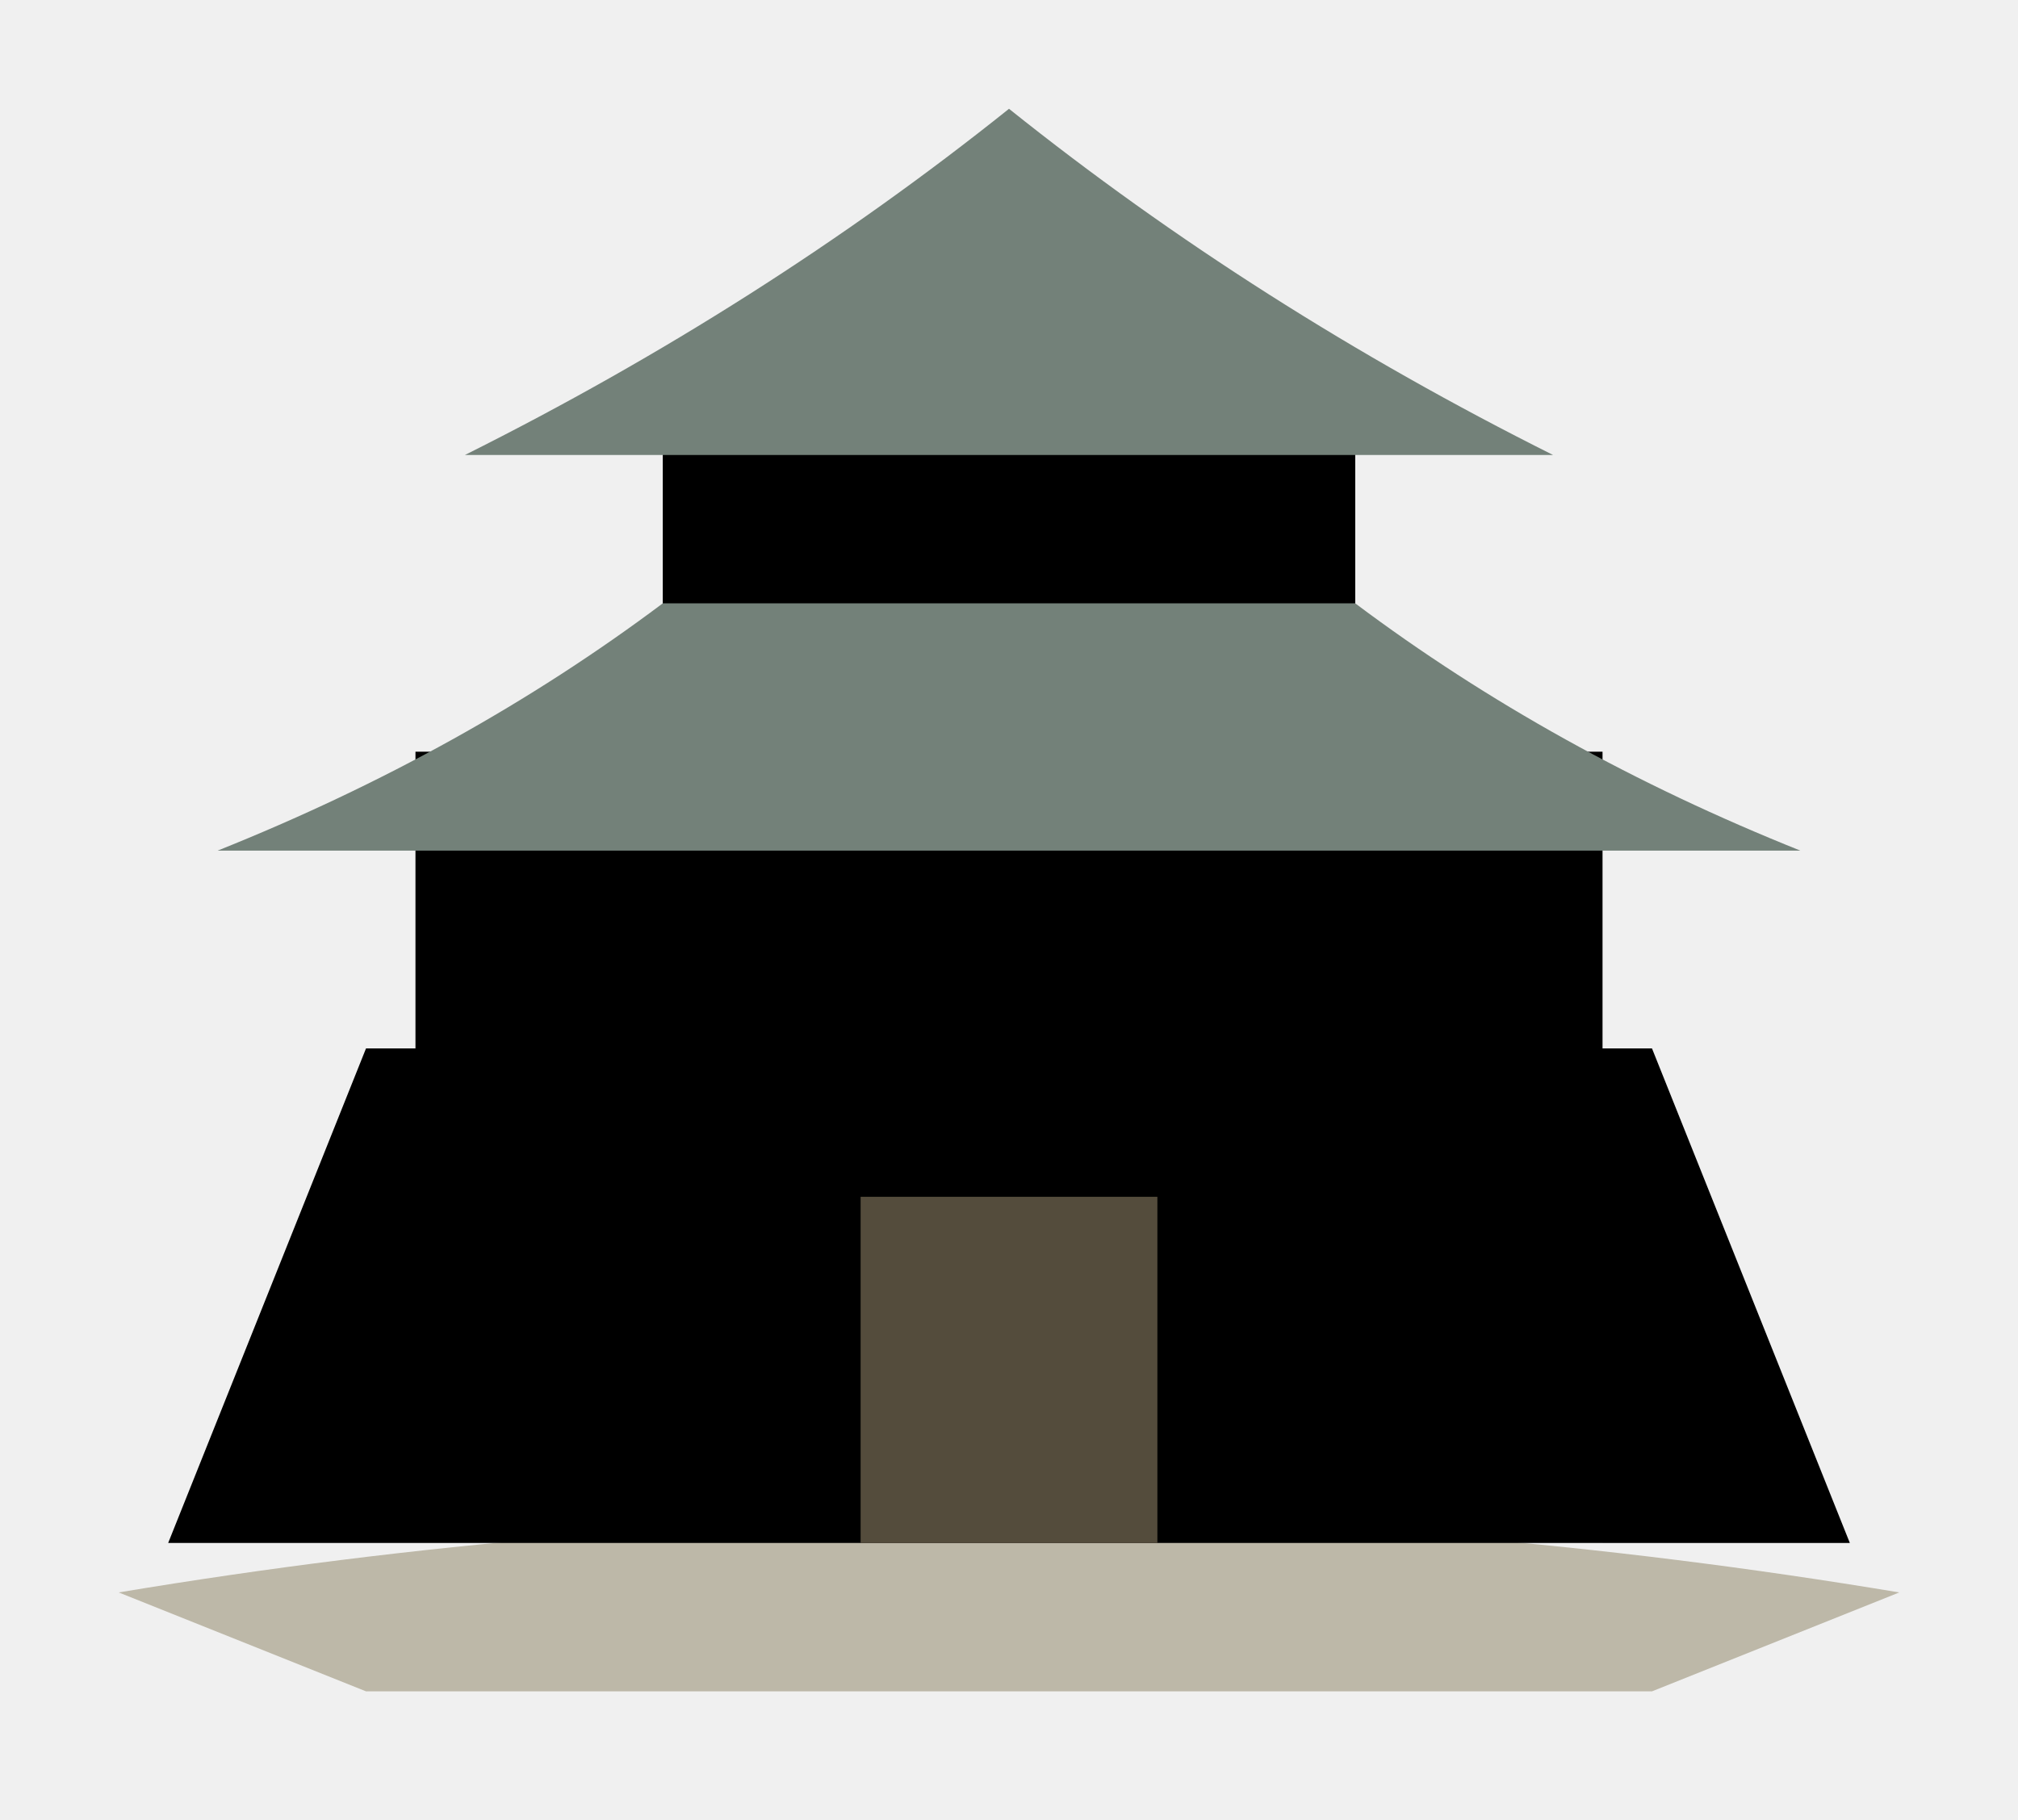
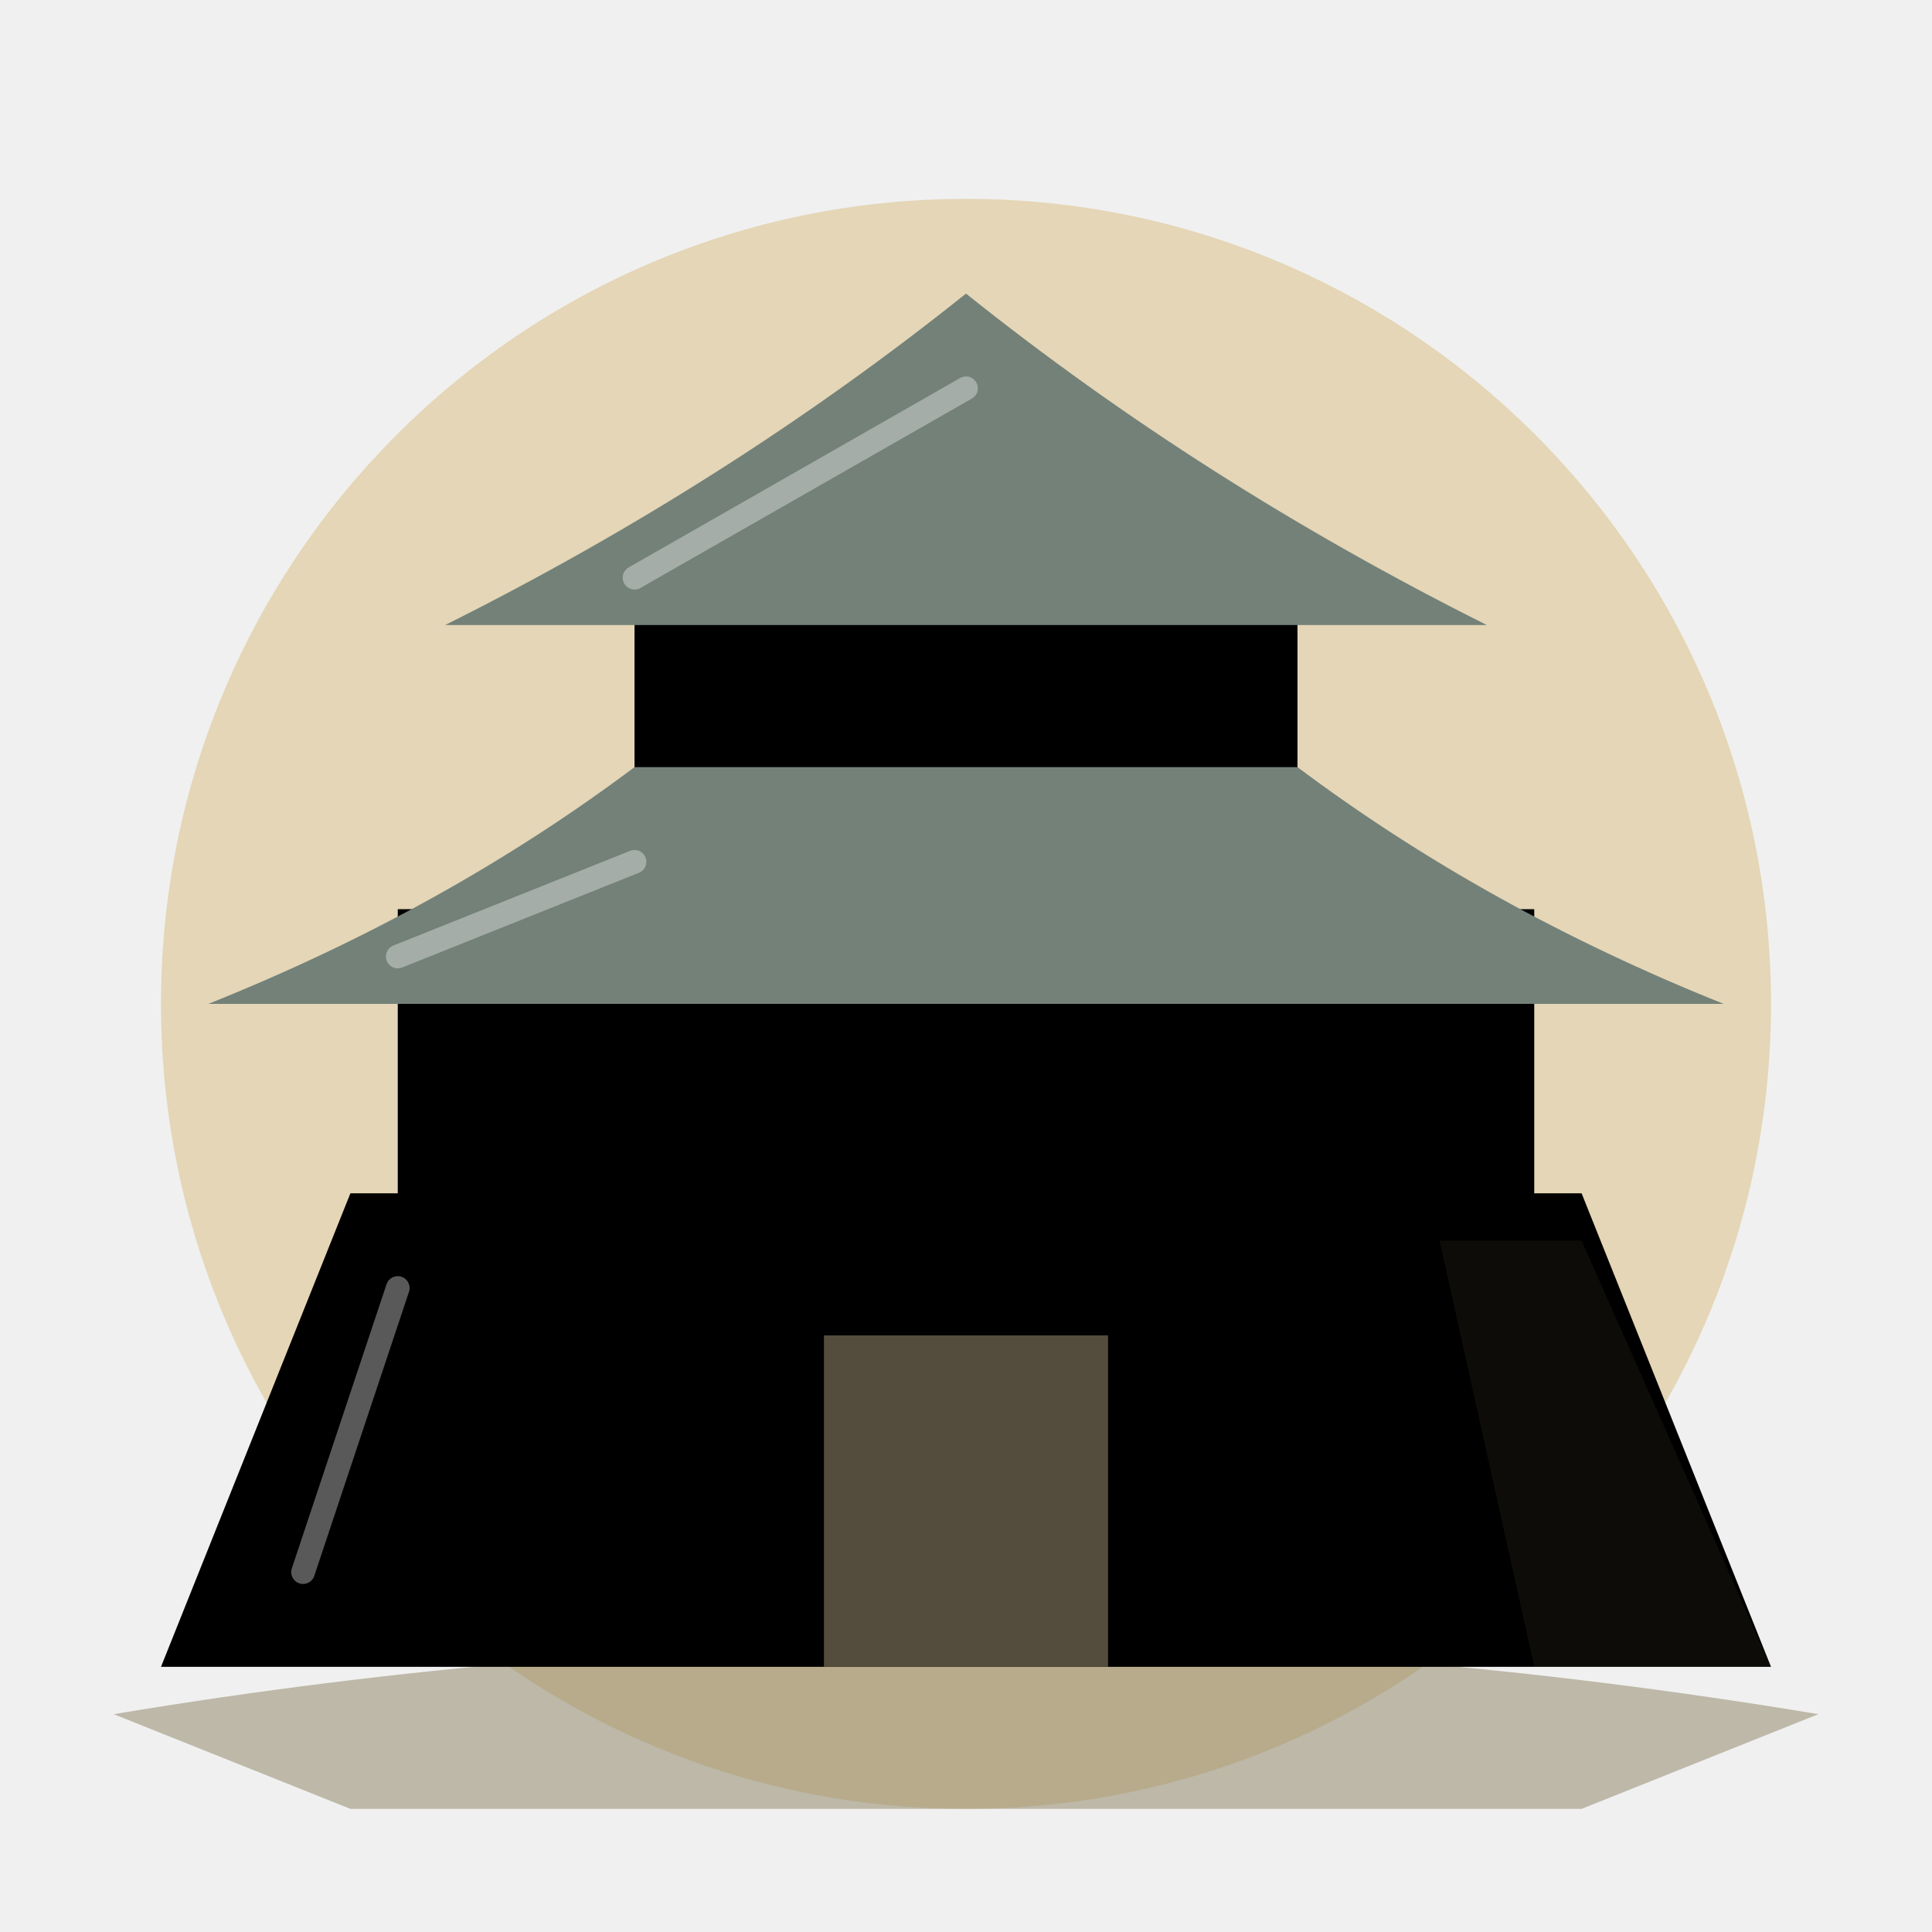
- <svg xmlns="http://www.w3.org/2000/svg" viewBox="-5.1 -8.8 10.2 9.2">
-   <g transform="scale(.25)">
+ <svg xmlns="http://www.w3.org/2000/svg" viewBox="-5.1 -9.8 10.2 10.2">
+   <g transform="scale(.25)" stroke-linecap="round" stroke-linejoin="round">
    <g transform="translate(-20 -38)">
+       <circle cx="20" cy="20" r="17" fill="#e4d6b6" />
      <path d="M2 35Q20 32 38 35L33 37H7Z" fill="#8a8060" stroke="none" opacity=".5" />
      <path d="M3 34L7 24H33L37 34Z" />
      <path d="M8 25V18H13V11H27V18H32V25Z" />
      <path d="M9 12Q15 9 20 5Q25 9 31 12ZM4 20Q9 18 13 15H27Q31 18 36 20Z" fill="#738179" />
-       <path d="M30 25H33L37 34H32Z" fill="black" stroke="none" opacity=".1" />
+       <path d="M30 25H33L37 34H32Z" fill="#544c3c" stroke="none" opacity=".16" />
      <path d="M17 34V27H23V34Z" fill="#544c3c" />
      <path d="M16 14V17M24 14V17M11 22H14M26 22H29M7 30H12M28 30H33" fill="none" stroke-width=".8" />
+       <path d="M13 11L20 7M8 19L13 17M6 32L8 26" fill="none" stroke="white" stroke-width=".5" opacity=".35" />
    </g>
  </g>
</svg>
